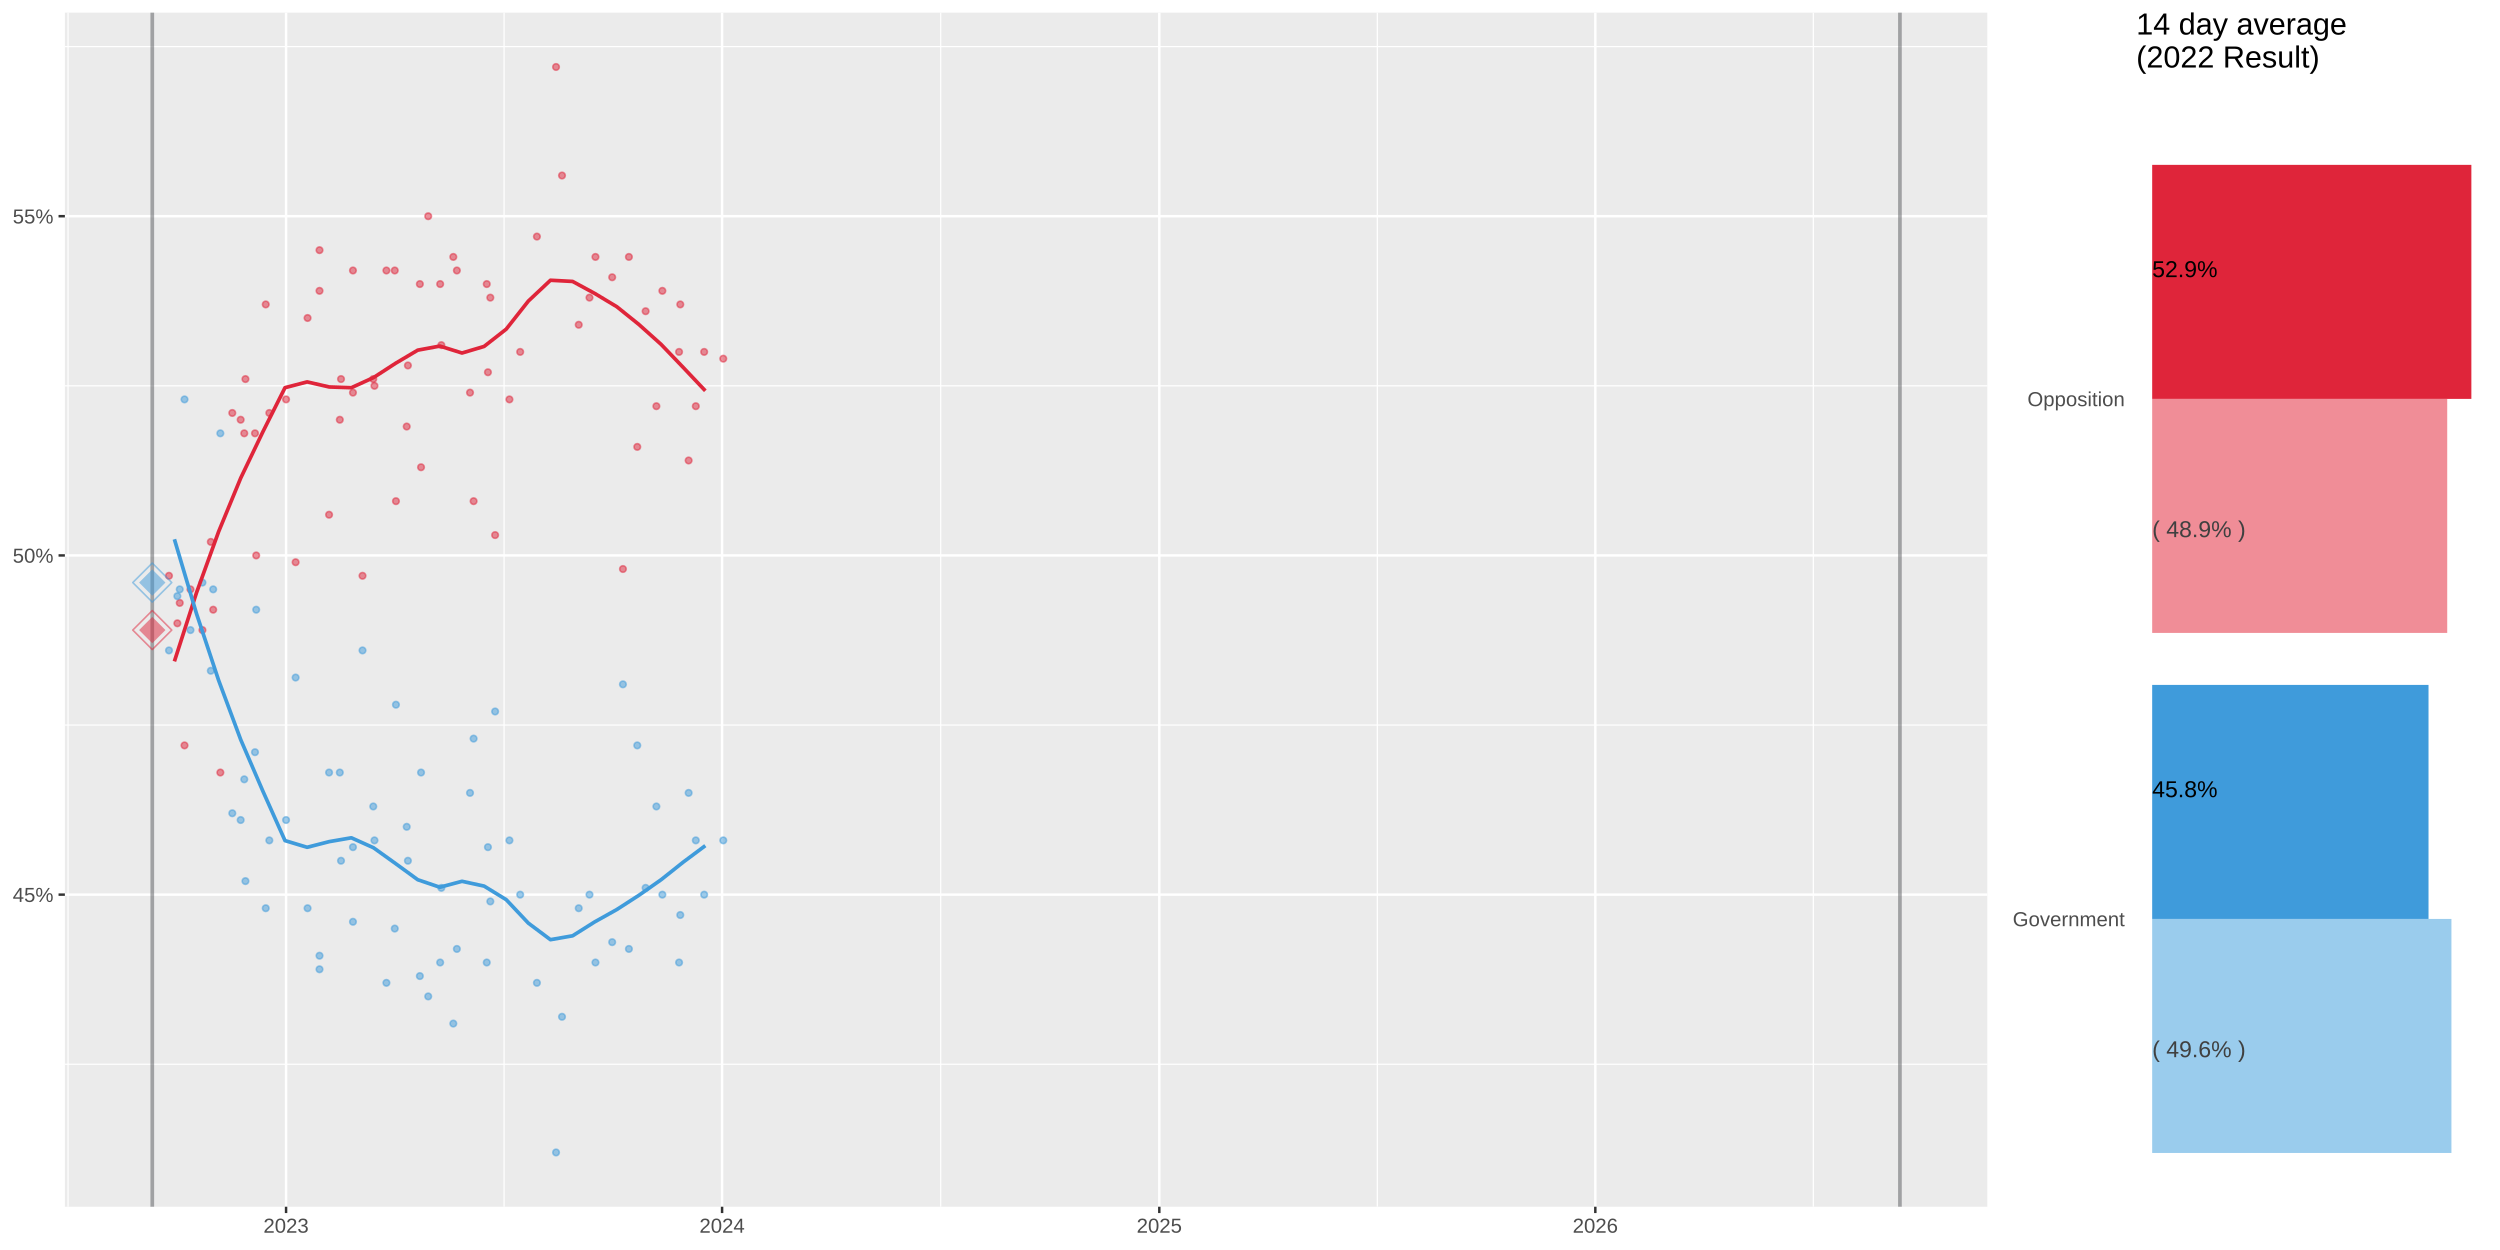
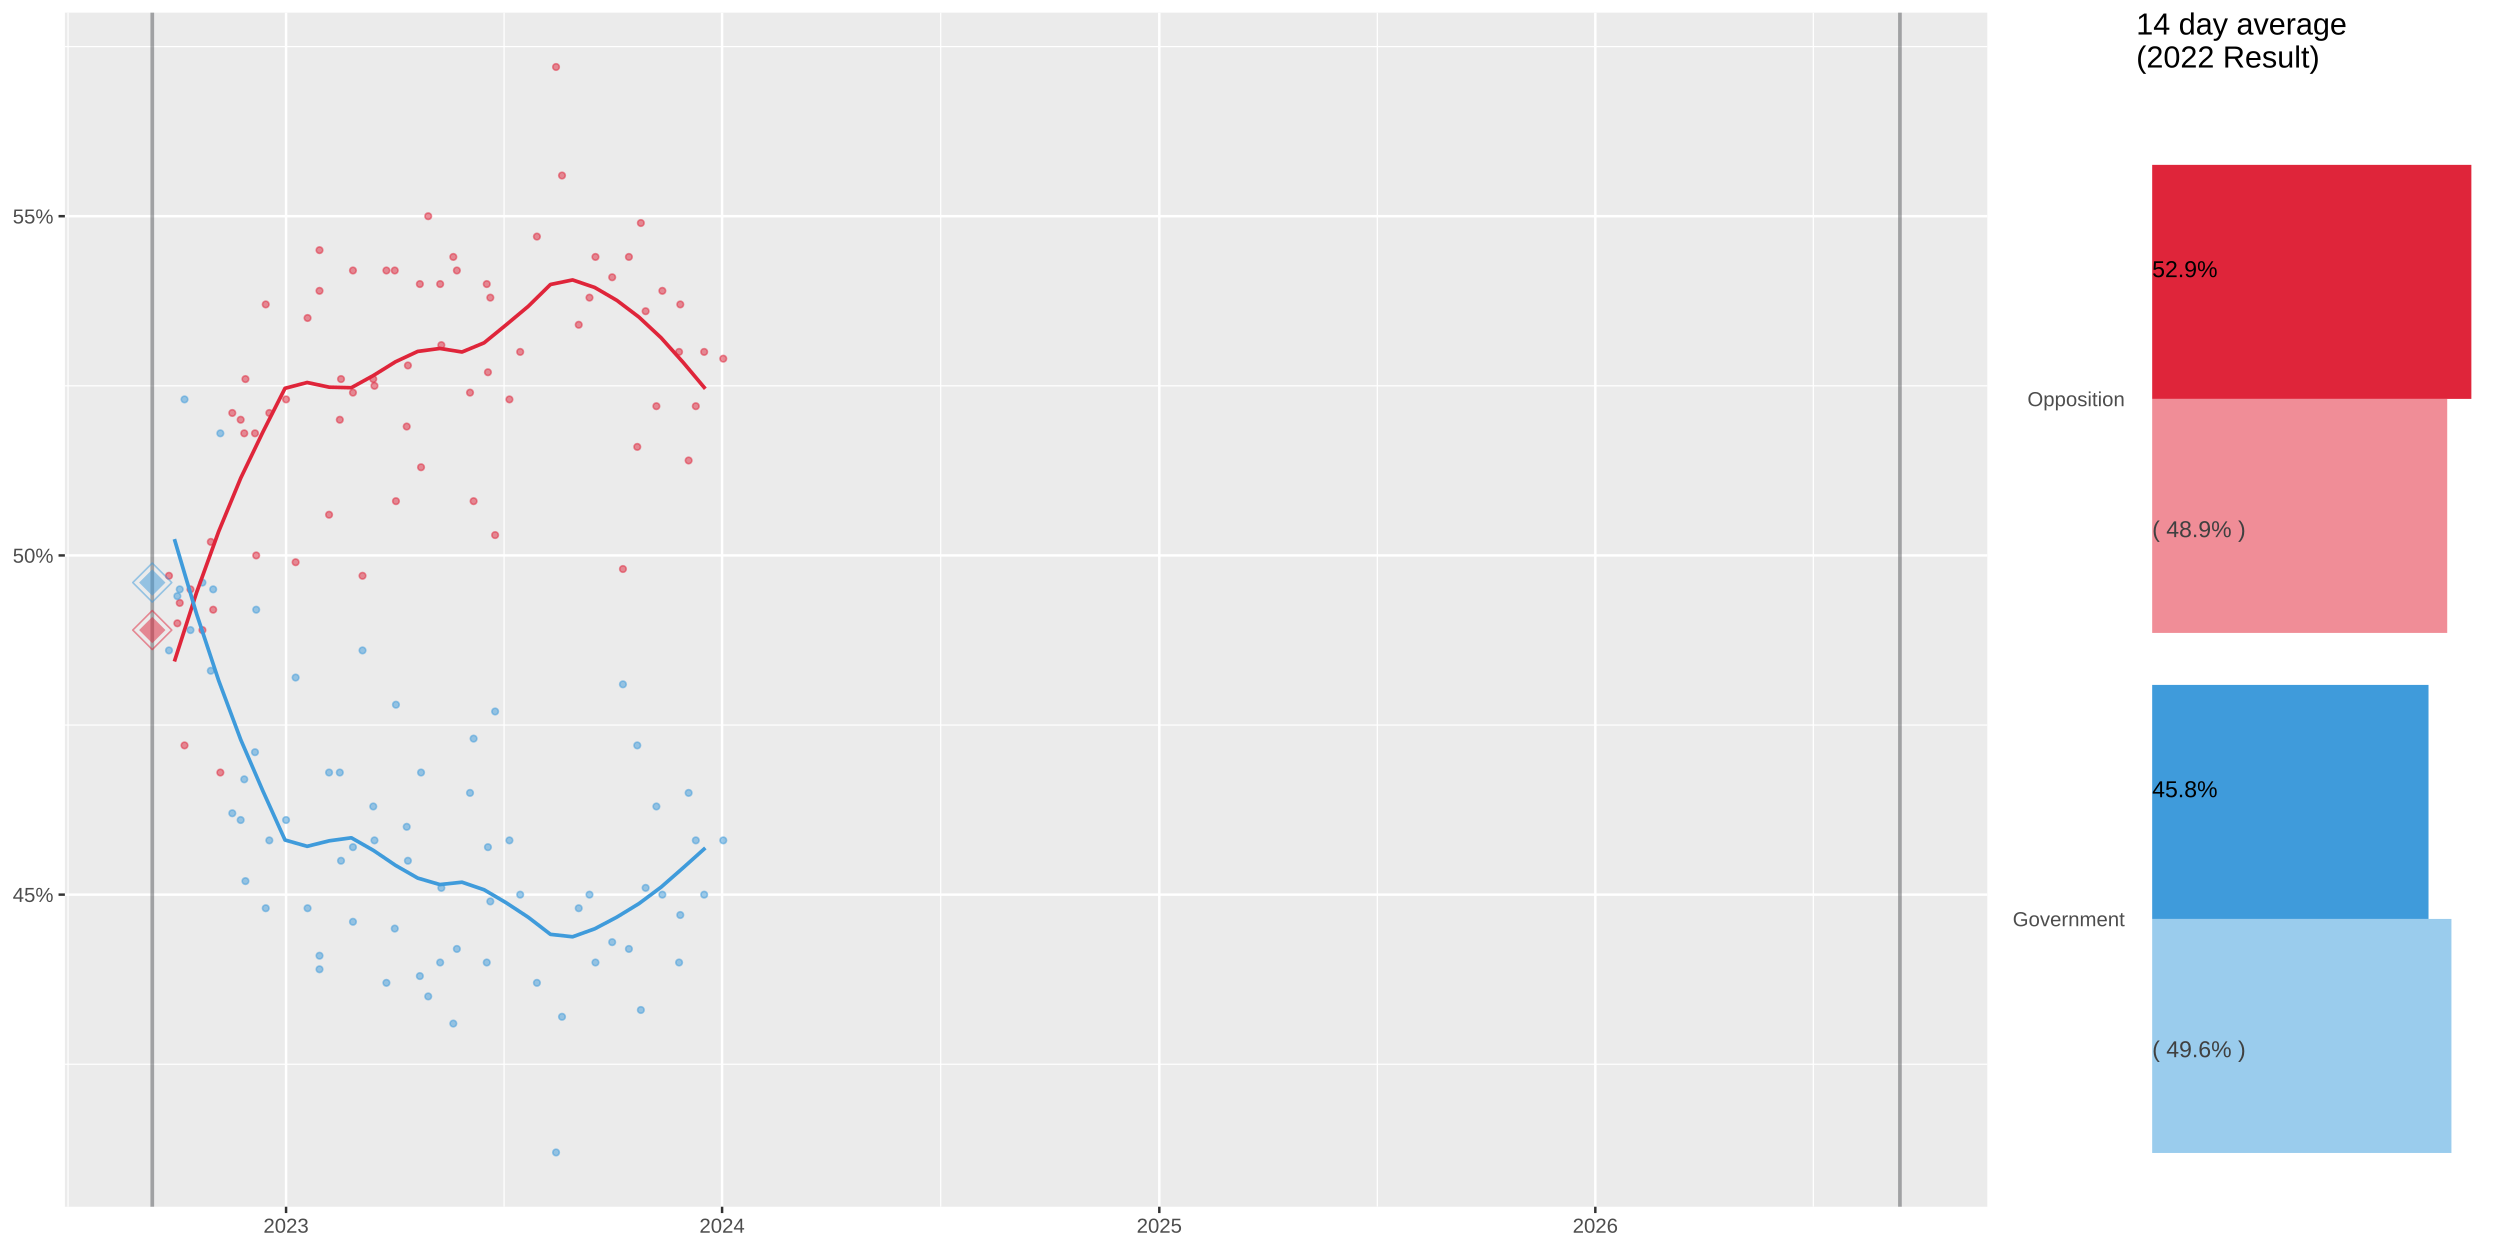
<svg xmlns="http://www.w3.org/2000/svg" class="svglite" width="1080.00pt" height="540.00pt" viewBox="0 0 1080.00 540.00">
  <defs>
    <style type="text/css">
    line, polyline, polygon, path, rect, circle {
      fill: none;
      stroke: #000000;
      stroke-linecap: round;
      stroke-linejoin: round;
      stroke-miterlimit: 10.00;
    }
    text {
      white-space: pre;
    }
  </style>
  </defs>
  <rect width="100%" height="100%" style="stroke: none; fill: none;" />
  <defs>
    <clipPath id="cpMC4wMHwxMDgwLjAwfDAuMDB8NTQwLjAw">
      <rect x="0.00" y="0.00" width="1080.00" height="540.00" />
    </clipPath>
  </defs>
  <g clip-path="url(#cpMC4wMHwxMDgwLjAwfDAuMDB8NTQwLjAw)">
</g>
  <defs>
    <clipPath id="cpMC4wMHw4NjQuMDB8MC4wMHw1NDAuMDA=">
      <rect x="0.00" y="0.00" width="864.00" height="540.00" />
    </clipPath>
  </defs>
  <g clip-path="url(#cpMC4wMHw4NjQuMDB8MC4wMHw1NDAuMDA=)">
    <rect x="0.00" y="0.00" width="864.00" height="540.00" style="stroke-width: 1.07; stroke: #FFFFFF; fill: #FFFFFF;" />
  </g>
  <g clip-path="url(#cpMC4wMHwxMDgwLjAwfDAuMDB8NTQwLjAw)">
</g>
  <defs>
    <clipPath id="cpMjguMDN8ODU4LjUyfDUuNDh8NTIxLjMx">
      <rect x="28.03" y="5.48" width="830.49" height="515.83" />
    </clipPath>
  </defs>
  <g clip-path="url(#cpMjguMDN8ODU4LjUyfDUuNDh8NTIxLjMx)">
    <rect x="28.03" y="5.48" width="830.49" height="515.83" style="stroke-width: 1.07; stroke: none; fill: #EBEBEB;" />
    <polyline points="28.03,459.76 858.52,459.76 " style="stroke-width: 0.53; stroke: #FFFFFF; stroke-linecap: butt;" />
    <polyline points="28.03,313.22 858.52,313.22 " style="stroke-width: 0.53; stroke: #FFFFFF; stroke-linecap: butt;" />
    <polyline points="28.03,166.68 858.52,166.68 " style="stroke-width: 0.53; stroke: #FFFFFF; stroke-linecap: butt;" />
    <polyline points="28.03,20.13 858.52,20.13 " style="stroke-width: 0.53; stroke: #FFFFFF; stroke-linecap: butt;" />
    <polyline points="29.40,521.31 29.40,5.48 " style="stroke-width: 0.53; stroke: #FFFFFF; stroke-linecap: butt;" />
    <polyline points="217.76,521.31 217.76,5.48 " style="stroke-width: 0.53; stroke: #FFFFFF; stroke-linecap: butt;" />
    <polyline points="406.38,521.31 406.38,5.48 " style="stroke-width: 0.53; stroke: #FFFFFF; stroke-linecap: butt;" />
    <polyline points="595.00,521.31 595.00,5.48 " style="stroke-width: 0.53; stroke: #FFFFFF; stroke-linecap: butt;" />
    <polyline points="783.36,521.31 783.36,5.48 " style="stroke-width: 0.53; stroke: #FFFFFF; stroke-linecap: butt;" />
    <polyline points="28.03,386.49 858.52,386.49 " style="stroke-width: 1.07; stroke: #FFFFFF; stroke-linecap: butt;" />
    <polyline points="28.03,239.95 858.52,239.95 " style="stroke-width: 1.07; stroke: #FFFFFF; stroke-linecap: butt;" />
    <polyline points="28.03,93.40 858.52,93.40 " style="stroke-width: 1.07; stroke: #FFFFFF; stroke-linecap: butt;" />
    <polyline points="123.58,521.31 123.58,5.48 " style="stroke-width: 1.07; stroke: #FFFFFF; stroke-linecap: butt;" />
    <polyline points="311.94,521.31 311.94,5.48 " style="stroke-width: 1.07; stroke: #FFFFFF; stroke-linecap: butt;" />
    <polyline points="500.82,521.31 500.82,5.48 " style="stroke-width: 1.07; stroke: #FFFFFF; stroke-linecap: butt;" />
    <polyline points="689.18,521.31 689.18,5.48 " style="stroke-width: 1.07; stroke: #FFFFFF; stroke-linecap: butt;" />
    <circle cx="312.45" cy="154.95" r="1.42" style="stroke-width: 0.71; stroke: #DF253A; stroke-opacity: 0.50; fill: #DF253A; fill-opacity: 0.50;" />
    <circle cx="304.20" cy="152.02" r="1.42" style="stroke-width: 0.71; stroke: #DF253A; stroke-opacity: 0.50; fill: #DF253A; fill-opacity: 0.50;" />
    <circle cx="300.59" cy="175.47" r="1.42" style="stroke-width: 0.71; stroke: #DF253A; stroke-opacity: 0.50; fill: #DF253A; fill-opacity: 0.50;" />
    <circle cx="297.49" cy="198.92" r="1.42" style="stroke-width: 0.71; stroke: #DF253A; stroke-opacity: 0.50; fill: #DF253A; fill-opacity: 0.50;" />
    <circle cx="293.88" cy="131.51" r="1.42" style="stroke-width: 0.71; stroke: #DF253A; stroke-opacity: 0.50; fill: #DF253A; fill-opacity: 0.50;" />
    <circle cx="293.36" cy="152.02" r="1.42" style="stroke-width: 0.71; stroke: #DF253A; stroke-opacity: 0.50; fill: #DF253A; fill-opacity: 0.50;" />
    <circle cx="286.14" cy="125.64" r="1.42" style="stroke-width: 0.71; stroke: #DF253A; stroke-opacity: 0.50; fill: #DF253A; fill-opacity: 0.50;" />
    <circle cx="283.56" cy="175.47" r="1.42" style="stroke-width: 0.71; stroke: #DF253A; stroke-opacity: 0.50; fill: #DF253A; fill-opacity: 0.50;" />
    <circle cx="278.91" cy="134.44" r="1.42" style="stroke-width: 0.71; stroke: #DF253A; stroke-opacity: 0.50; fill: #DF253A; fill-opacity: 0.50;" />
+     <circle cx="276.85" cy="96.34" r="1.42" style="stroke-width: 0.71; stroke: #DF253A; stroke-opacity: 0.50; fill: #DF253A; fill-opacity: 0.50;" />
    <circle cx="275.30" cy="193.05" r="1.42" style="stroke-width: 0.71; stroke: #DF253A; stroke-opacity: 0.50; fill: #DF253A; fill-opacity: 0.50;" />
    <circle cx="271.69" cy="110.99" r="1.42" style="stroke-width: 0.71; stroke: #DF253A; stroke-opacity: 0.50; fill: #DF253A; fill-opacity: 0.50;" />
    <circle cx="269.11" cy="245.81" r="1.42" style="stroke-width: 0.71; stroke: #DF253A; stroke-opacity: 0.50; fill: #DF253A; fill-opacity: 0.50;" />
    <circle cx="264.46" cy="119.78" r="1.42" style="stroke-width: 0.71; stroke: #DF253A; stroke-opacity: 0.50; fill: #DF253A; fill-opacity: 0.50;" />
    <circle cx="257.24" cy="110.99" r="1.42" style="stroke-width: 0.71; stroke: #DF253A; stroke-opacity: 0.50; fill: #DF253A; fill-opacity: 0.50;" />
    <circle cx="254.66" cy="128.58" r="1.42" style="stroke-width: 0.71; stroke: #DF253A; stroke-opacity: 0.50; fill: #DF253A; fill-opacity: 0.50;" />
    <circle cx="250.01" cy="140.30" r="1.42" style="stroke-width: 0.71; stroke: #DF253A; stroke-opacity: 0.50; fill: #DF253A; fill-opacity: 0.50;" />
    <circle cx="242.79" cy="75.82" r="1.42" style="stroke-width: 0.71; stroke: #DF253A; stroke-opacity: 0.50; fill: #DF253A; fill-opacity: 0.50;" />
    <circle cx="240.21" cy="28.93" r="1.42" style="stroke-width: 0.71; stroke: #DF253A; stroke-opacity: 0.50; fill: #DF253A; fill-opacity: 0.50;" />
    <circle cx="231.95" cy="102.20" r="1.42" style="stroke-width: 0.71; stroke: #DF253A; stroke-opacity: 0.50; fill: #DF253A; fill-opacity: 0.50;" />
    <circle cx="224.72" cy="152.02" r="1.42" style="stroke-width: 0.71; stroke: #DF253A; stroke-opacity: 0.50; fill: #DF253A; fill-opacity: 0.50;" />
    <circle cx="220.08" cy="172.54" r="1.42" style="stroke-width: 0.71; stroke: #DF253A; stroke-opacity: 0.50; fill: #DF253A; fill-opacity: 0.50;" />
    <circle cx="213.89" cy="231.15" r="1.42" style="stroke-width: 0.71; stroke: #DF253A; stroke-opacity: 0.50; fill: #DF253A; fill-opacity: 0.50;" />
    <circle cx="211.82" cy="128.58" r="1.42" style="stroke-width: 0.71; stroke: #DF253A; stroke-opacity: 0.50; fill: #DF253A; fill-opacity: 0.50;" />
    <circle cx="210.79" cy="160.81" r="1.42" style="stroke-width: 0.71; stroke: #DF253A; stroke-opacity: 0.50; fill: #DF253A; fill-opacity: 0.50;" />
    <circle cx="210.28" cy="122.71" r="1.42" style="stroke-width: 0.71; stroke: #DF253A; stroke-opacity: 0.50; fill: #DF253A; fill-opacity: 0.50;" />
    <circle cx="204.60" cy="216.50" r="1.42" style="stroke-width: 0.71; stroke: #DF253A; stroke-opacity: 0.50; fill: #DF253A; fill-opacity: 0.50;" />
    <circle cx="203.05" cy="169.61" r="1.42" style="stroke-width: 0.71; stroke: #DF253A; stroke-opacity: 0.50; fill: #DF253A; fill-opacity: 0.50;" />
    <circle cx="197.37" cy="116.85" r="1.42" style="stroke-width: 0.71; stroke: #DF253A; stroke-opacity: 0.50; fill: #DF253A; fill-opacity: 0.50;" />
    <circle cx="195.83" cy="110.99" r="1.42" style="stroke-width: 0.71; stroke: #DF253A; stroke-opacity: 0.50; fill: #DF253A; fill-opacity: 0.50;" />
    <circle cx="190.66" cy="149.09" r="1.42" style="stroke-width: 0.71; stroke: #DF253A; stroke-opacity: 0.50; fill: #DF253A; fill-opacity: 0.50;" />
    <circle cx="190.15" cy="122.71" r="1.42" style="stroke-width: 0.71; stroke: #DF253A; stroke-opacity: 0.50; fill: #DF253A; fill-opacity: 0.50;" />
    <circle cx="184.99" cy="93.40" r="1.42" style="stroke-width: 0.71; stroke: #DF253A; stroke-opacity: 0.50; fill: #DF253A; fill-opacity: 0.50;" />
    <circle cx="181.89" cy="201.85" r="1.42" style="stroke-width: 0.71; stroke: #DF253A; stroke-opacity: 0.50; fill: #DF253A; fill-opacity: 0.50;" />
    <circle cx="181.38" cy="122.71" r="1.42" style="stroke-width: 0.71; stroke: #DF253A; stroke-opacity: 0.50; fill: #DF253A; fill-opacity: 0.50;" />
    <circle cx="176.22" cy="157.88" r="1.42" style="stroke-width: 0.71; stroke: #DF253A; stroke-opacity: 0.50; fill: #DF253A; fill-opacity: 0.50;" />
    <circle cx="175.70" cy="184.26" r="1.42" style="stroke-width: 0.71; stroke: #DF253A; stroke-opacity: 0.50; fill: #DF253A; fill-opacity: 0.50;" />
    <circle cx="171.05" cy="216.50" r="1.42" style="stroke-width: 0.71; stroke: #DF253A; stroke-opacity: 0.50; fill: #DF253A; fill-opacity: 0.50;" />
    <circle cx="170.54" cy="116.85" r="1.42" style="stroke-width: 0.71; stroke: #DF253A; stroke-opacity: 0.50; fill: #DF253A; fill-opacity: 0.50;" />
    <circle cx="166.93" cy="116.85" r="1.42" style="stroke-width: 0.71; stroke: #DF253A; stroke-opacity: 0.50; fill: #DF253A; fill-opacity: 0.50;" />
    <circle cx="161.77" cy="166.68" r="1.42" style="stroke-width: 0.71; stroke: #DF253A; stroke-opacity: 0.50; fill: #DF253A; fill-opacity: 0.50;" />
    <circle cx="161.25" cy="163.75" r="1.42" style="stroke-width: 0.71; stroke: #DF253A; stroke-opacity: 0.50; fill: #DF253A; fill-opacity: 0.50;" />
    <circle cx="156.61" cy="248.74" r="1.42" style="stroke-width: 0.71; stroke: #DF253A; stroke-opacity: 0.50; fill: #DF253A; fill-opacity: 0.50;" />
    <circle cx="152.48" cy="169.61" r="1.42" style="stroke-width: 0.71; stroke: #DF253A; stroke-opacity: 0.50; fill: #DF253A; fill-opacity: 0.50;" />
    <circle cx="152.48" cy="116.85" r="1.42" style="stroke-width: 0.71; stroke: #DF253A; stroke-opacity: 0.50; fill: #DF253A; fill-opacity: 0.50;" />
    <circle cx="147.32" cy="163.75" r="1.42" style="stroke-width: 0.71; stroke: #DF253A; stroke-opacity: 0.50; fill: #DF253A; fill-opacity: 0.50;" />
    <circle cx="146.80" cy="181.33" r="1.42" style="stroke-width: 0.71; stroke: #DF253A; stroke-opacity: 0.50; fill: #DF253A; fill-opacity: 0.50;" />
    <circle cx="142.16" cy="222.36" r="1.42" style="stroke-width: 0.71; stroke: #DF253A; stroke-opacity: 0.50; fill: #DF253A; fill-opacity: 0.50;" />
    <circle cx="138.03" cy="108.06" r="1.42" style="stroke-width: 0.71; stroke: #DF253A; stroke-opacity: 0.50; fill: #DF253A; fill-opacity: 0.50;" />
    <circle cx="138.03" cy="125.64" r="1.42" style="stroke-width: 0.71; stroke: #DF253A; stroke-opacity: 0.50; fill: #DF253A; fill-opacity: 0.50;" />
    <circle cx="132.87" cy="137.37" r="1.42" style="stroke-width: 0.71; stroke: #DF253A; stroke-opacity: 0.50; fill: #DF253A; fill-opacity: 0.50;" />
    <circle cx="127.71" cy="242.88" r="1.42" style="stroke-width: 0.71; stroke: #DF253A; stroke-opacity: 0.50; fill: #DF253A; fill-opacity: 0.50;" />
    <circle cx="123.58" cy="172.54" r="1.42" style="stroke-width: 0.71; stroke: #DF253A; stroke-opacity: 0.50; fill: #DF253A; fill-opacity: 0.50;" />
    <circle cx="116.35" cy="178.40" r="1.42" style="stroke-width: 0.71; stroke: #DF253A; stroke-opacity: 0.50; fill: #DF253A; fill-opacity: 0.50;" />
    <circle cx="114.80" cy="131.51" r="1.42" style="stroke-width: 0.71; stroke: #DF253A; stroke-opacity: 0.50; fill: #DF253A; fill-opacity: 0.50;" />
    <circle cx="110.68" cy="239.95" r="1.42" style="stroke-width: 0.71; stroke: #DF253A; stroke-opacity: 0.50; fill: #DF253A; fill-opacity: 0.50;" />
    <circle cx="110.16" cy="187.19" r="1.42" style="stroke-width: 0.71; stroke: #DF253A; stroke-opacity: 0.50; fill: #DF253A; fill-opacity: 0.50;" />
    <circle cx="106.03" cy="163.75" r="1.42" style="stroke-width: 0.71; stroke: #DF253A; stroke-opacity: 0.50; fill: #DF253A; fill-opacity: 0.50;" />
    <circle cx="105.52" cy="187.19" r="1.42" style="stroke-width: 0.71; stroke: #DF253A; stroke-opacity: 0.50; fill: #DF253A; fill-opacity: 0.50;" />
    <circle cx="103.97" cy="181.33" r="1.42" style="stroke-width: 0.71; stroke: #DF253A; stroke-opacity: 0.50; fill: #DF253A; fill-opacity: 0.50;" />
    <circle cx="100.35" cy="178.40" r="1.42" style="stroke-width: 0.71; stroke: #DF253A; stroke-opacity: 0.50; fill: #DF253A; fill-opacity: 0.50;" />
    <circle cx="95.19" cy="333.73" r="1.42" style="stroke-width: 0.71; stroke: #DF253A; stroke-opacity: 0.50; fill: #DF253A; fill-opacity: 0.50;" />
    <circle cx="92.10" cy="263.39" r="1.42" style="stroke-width: 0.71; stroke: #DF253A; stroke-opacity: 0.50; fill: #DF253A; fill-opacity: 0.50;" />
    <circle cx="91.07" cy="234.09" r="1.42" style="stroke-width: 0.71; stroke: #DF253A; stroke-opacity: 0.50; fill: #DF253A; fill-opacity: 0.50;" />
    <circle cx="87.45" cy="272.19" r="1.42" style="stroke-width: 0.71; stroke: #DF253A; stroke-opacity: 0.50; fill: #DF253A; fill-opacity: 0.50;" />
    <circle cx="82.29" cy="254.60" r="1.42" style="stroke-width: 0.71; stroke: #DF253A; stroke-opacity: 0.50; fill: #DF253A; fill-opacity: 0.50;" />
    <circle cx="79.71" cy="322.01" r="1.42" style="stroke-width: 0.71; stroke: #DF253A; stroke-opacity: 0.50; fill: #DF253A; fill-opacity: 0.50;" />
    <circle cx="77.65" cy="260.46" r="1.42" style="stroke-width: 0.71; stroke: #DF253A; stroke-opacity: 0.50; fill: #DF253A; fill-opacity: 0.50;" />
    <circle cx="76.62" cy="269.26" r="1.42" style="stroke-width: 0.71; stroke: #DF253A; stroke-opacity: 0.50; fill: #DF253A; fill-opacity: 0.50;" />
    <circle cx="73.00" cy="248.74" r="1.42" style="stroke-width: 0.71; stroke: #DF253A; stroke-opacity: 0.50; fill: #DF253A; fill-opacity: 0.50;" />
    <circle cx="312.45" cy="363.04" r="1.42" style="stroke-width: 0.71; stroke: #3F9BDB; stroke-opacity: 0.50; fill: #3F9BDB; fill-opacity: 0.50;" />
    <circle cx="304.20" cy="386.49" r="1.42" style="stroke-width: 0.71; stroke: #3F9BDB; stroke-opacity: 0.50; fill: #3F9BDB; fill-opacity: 0.50;" />
    <circle cx="300.59" cy="363.04" r="1.42" style="stroke-width: 0.71; stroke: #3F9BDB; stroke-opacity: 0.50; fill: #3F9BDB; fill-opacity: 0.50;" />
    <circle cx="297.49" cy="342.53" r="1.42" style="stroke-width: 0.71; stroke: #3F9BDB; stroke-opacity: 0.50; fill: #3F9BDB; fill-opacity: 0.50;" />
    <circle cx="293.88" cy="395.28" r="1.42" style="stroke-width: 0.71; stroke: #3F9BDB; stroke-opacity: 0.50; fill: #3F9BDB; fill-opacity: 0.50;" />
    <circle cx="293.36" cy="415.80" r="1.42" style="stroke-width: 0.71; stroke: #3F9BDB; stroke-opacity: 0.50; fill: #3F9BDB; fill-opacity: 0.50;" />
    <circle cx="286.14" cy="386.49" r="1.42" style="stroke-width: 0.71; stroke: #3F9BDB; stroke-opacity: 0.50; fill: #3F9BDB; fill-opacity: 0.50;" />
    <circle cx="283.56" cy="348.39" r="1.42" style="stroke-width: 0.71; stroke: #3F9BDB; stroke-opacity: 0.50; fill: #3F9BDB; fill-opacity: 0.50;" />
    <circle cx="278.91" cy="383.56" r="1.42" style="stroke-width: 0.71; stroke: #3F9BDB; stroke-opacity: 0.50; fill: #3F9BDB; fill-opacity: 0.50;" />
+     <circle cx="276.85" cy="436.31" r="1.42" style="stroke-width: 0.71; stroke: #3F9BDB; stroke-opacity: 0.50; fill: #3F9BDB; fill-opacity: 0.50;" />
    <circle cx="275.30" cy="322.01" r="1.42" style="stroke-width: 0.71; stroke: #3F9BDB; stroke-opacity: 0.50; fill: #3F9BDB; fill-opacity: 0.50;" />
    <circle cx="271.69" cy="409.94" r="1.42" style="stroke-width: 0.71; stroke: #3F9BDB; stroke-opacity: 0.50; fill: #3F9BDB; fill-opacity: 0.50;" />
    <circle cx="269.11" cy="295.63" r="1.42" style="stroke-width: 0.71; stroke: #3F9BDB; stroke-opacity: 0.50; fill: #3F9BDB; fill-opacity: 0.50;" />
    <circle cx="264.46" cy="407.01" r="1.42" style="stroke-width: 0.71; stroke: #3F9BDB; stroke-opacity: 0.50; fill: #3F9BDB; fill-opacity: 0.50;" />
    <circle cx="257.24" cy="415.80" r="1.42" style="stroke-width: 0.71; stroke: #3F9BDB; stroke-opacity: 0.50; fill: #3F9BDB; fill-opacity: 0.50;" />
    <circle cx="254.66" cy="386.49" r="1.42" style="stroke-width: 0.71; stroke: #3F9BDB; stroke-opacity: 0.50; fill: #3F9BDB; fill-opacity: 0.50;" />
    <circle cx="250.01" cy="392.35" r="1.42" style="stroke-width: 0.71; stroke: #3F9BDB; stroke-opacity: 0.50; fill: #3F9BDB; fill-opacity: 0.50;" />
    <circle cx="242.79" cy="439.25" r="1.42" style="stroke-width: 0.71; stroke: #3F9BDB; stroke-opacity: 0.50; fill: #3F9BDB; fill-opacity: 0.50;" />
    <circle cx="240.21" cy="497.86" r="1.42" style="stroke-width: 0.71; stroke: #3F9BDB; stroke-opacity: 0.50; fill: #3F9BDB; fill-opacity: 0.50;" />
    <circle cx="231.95" cy="424.59" r="1.42" style="stroke-width: 0.71; stroke: #3F9BDB; stroke-opacity: 0.50; fill: #3F9BDB; fill-opacity: 0.50;" />
    <circle cx="224.72" cy="386.49" r="1.42" style="stroke-width: 0.71; stroke: #3F9BDB; stroke-opacity: 0.50; fill: #3F9BDB; fill-opacity: 0.50;" />
    <circle cx="220.08" cy="363.04" r="1.42" style="stroke-width: 0.71; stroke: #3F9BDB; stroke-opacity: 0.50; fill: #3F9BDB; fill-opacity: 0.50;" />
    <circle cx="213.89" cy="307.36" r="1.42" style="stroke-width: 0.71; stroke: #3F9BDB; stroke-opacity: 0.50; fill: #3F9BDB; fill-opacity: 0.50;" />
    <circle cx="211.82" cy="389.42" r="1.42" style="stroke-width: 0.71; stroke: #3F9BDB; stroke-opacity: 0.50; fill: #3F9BDB; fill-opacity: 0.50;" />
    <circle cx="210.79" cy="365.97" r="1.42" style="stroke-width: 0.71; stroke: #3F9BDB; stroke-opacity: 0.50; fill: #3F9BDB; fill-opacity: 0.50;" />
    <circle cx="210.28" cy="415.80" r="1.42" style="stroke-width: 0.71; stroke: #3F9BDB; stroke-opacity: 0.50; fill: #3F9BDB; fill-opacity: 0.50;" />
    <circle cx="204.60" cy="319.08" r="1.42" style="stroke-width: 0.71; stroke: #3F9BDB; stroke-opacity: 0.50; fill: #3F9BDB; fill-opacity: 0.50;" />
    <circle cx="203.05" cy="342.53" r="1.42" style="stroke-width: 0.71; stroke: #3F9BDB; stroke-opacity: 0.50; fill: #3F9BDB; fill-opacity: 0.50;" />
    <circle cx="197.37" cy="409.94" r="1.42" style="stroke-width: 0.71; stroke: #3F9BDB; stroke-opacity: 0.50; fill: #3F9BDB; fill-opacity: 0.50;" />
    <circle cx="195.83" cy="442.18" r="1.42" style="stroke-width: 0.71; stroke: #3F9BDB; stroke-opacity: 0.50; fill: #3F9BDB; fill-opacity: 0.50;" />
    <circle cx="190.66" cy="383.56" r="1.42" style="stroke-width: 0.71; stroke: #3F9BDB; stroke-opacity: 0.50; fill: #3F9BDB; fill-opacity: 0.50;" />
    <circle cx="190.15" cy="415.80" r="1.42" style="stroke-width: 0.71; stroke: #3F9BDB; stroke-opacity: 0.50; fill: #3F9BDB; fill-opacity: 0.50;" />
    <circle cx="184.99" cy="430.45" r="1.42" style="stroke-width: 0.71; stroke: #3F9BDB; stroke-opacity: 0.50; fill: #3F9BDB; fill-opacity: 0.50;" />
    <circle cx="181.89" cy="333.73" r="1.42" style="stroke-width: 0.71; stroke: #3F9BDB; stroke-opacity: 0.50; fill: #3F9BDB; fill-opacity: 0.50;" />
    <circle cx="181.38" cy="421.66" r="1.42" style="stroke-width: 0.71; stroke: #3F9BDB; stroke-opacity: 0.50; fill: #3F9BDB; fill-opacity: 0.50;" />
    <circle cx="176.22" cy="371.84" r="1.42" style="stroke-width: 0.71; stroke: #3F9BDB; stroke-opacity: 0.50; fill: #3F9BDB; fill-opacity: 0.50;" />
    <circle cx="175.70" cy="357.18" r="1.42" style="stroke-width: 0.71; stroke: #3F9BDB; stroke-opacity: 0.50; fill: #3F9BDB; fill-opacity: 0.50;" />
    <circle cx="171.05" cy="304.43" r="1.42" style="stroke-width: 0.71; stroke: #3F9BDB; stroke-opacity: 0.50; fill: #3F9BDB; fill-opacity: 0.50;" />
    <circle cx="170.54" cy="401.14" r="1.42" style="stroke-width: 0.71; stroke: #3F9BDB; stroke-opacity: 0.50; fill: #3F9BDB; fill-opacity: 0.50;" />
    <circle cx="166.93" cy="424.59" r="1.42" style="stroke-width: 0.71; stroke: #3F9BDB; stroke-opacity: 0.50; fill: #3F9BDB; fill-opacity: 0.50;" />
    <circle cx="161.77" cy="363.04" r="1.42" style="stroke-width: 0.71; stroke: #3F9BDB; stroke-opacity: 0.50; fill: #3F9BDB; fill-opacity: 0.50;" />
    <circle cx="161.25" cy="348.39" r="1.42" style="stroke-width: 0.71; stroke: #3F9BDB; stroke-opacity: 0.50; fill: #3F9BDB; fill-opacity: 0.50;" />
    <circle cx="156.61" cy="280.98" r="1.42" style="stroke-width: 0.71; stroke: #3F9BDB; stroke-opacity: 0.50; fill: #3F9BDB; fill-opacity: 0.50;" />
    <circle cx="152.48" cy="365.97" r="1.42" style="stroke-width: 0.71; stroke: #3F9BDB; stroke-opacity: 0.50; fill: #3F9BDB; fill-opacity: 0.50;" />
    <circle cx="152.48" cy="398.21" r="1.42" style="stroke-width: 0.71; stroke: #3F9BDB; stroke-opacity: 0.50; fill: #3F9BDB; fill-opacity: 0.50;" />
    <circle cx="147.32" cy="371.84" r="1.42" style="stroke-width: 0.71; stroke: #3F9BDB; stroke-opacity: 0.50; fill: #3F9BDB; fill-opacity: 0.50;" />
    <circle cx="146.80" cy="333.73" r="1.42" style="stroke-width: 0.71; stroke: #3F9BDB; stroke-opacity: 0.50; fill: #3F9BDB; fill-opacity: 0.50;" />
    <circle cx="142.16" cy="333.73" r="1.42" style="stroke-width: 0.71; stroke: #3F9BDB; stroke-opacity: 0.50; fill: #3F9BDB; fill-opacity: 0.50;" />
    <circle cx="138.03" cy="418.73" r="1.42" style="stroke-width: 0.71; stroke: #3F9BDB; stroke-opacity: 0.50; fill: #3F9BDB; fill-opacity: 0.50;" />
    <circle cx="138.03" cy="412.87" r="1.42" style="stroke-width: 0.71; stroke: #3F9BDB; stroke-opacity: 0.50; fill: #3F9BDB; fill-opacity: 0.50;" />
    <circle cx="132.87" cy="392.35" r="1.42" style="stroke-width: 0.71; stroke: #3F9BDB; stroke-opacity: 0.50; fill: #3F9BDB; fill-opacity: 0.50;" />
    <circle cx="127.71" cy="292.70" r="1.42" style="stroke-width: 0.71; stroke: #3F9BDB; stroke-opacity: 0.50; fill: #3F9BDB; fill-opacity: 0.50;" />
    <circle cx="123.58" cy="354.25" r="1.42" style="stroke-width: 0.71; stroke: #3F9BDB; stroke-opacity: 0.50; fill: #3F9BDB; fill-opacity: 0.50;" />
    <circle cx="116.35" cy="363.04" r="1.42" style="stroke-width: 0.71; stroke: #3F9BDB; stroke-opacity: 0.50; fill: #3F9BDB; fill-opacity: 0.50;" />
    <circle cx="114.80" cy="392.35" r="1.42" style="stroke-width: 0.71; stroke: #3F9BDB; stroke-opacity: 0.50; fill: #3F9BDB; fill-opacity: 0.50;" />
    <circle cx="110.68" cy="263.39" r="1.42" style="stroke-width: 0.71; stroke: #3F9BDB; stroke-opacity: 0.50; fill: #3F9BDB; fill-opacity: 0.50;" />
    <circle cx="110.16" cy="324.94" r="1.42" style="stroke-width: 0.71; stroke: #3F9BDB; stroke-opacity: 0.50; fill: #3F9BDB; fill-opacity: 0.50;" />
    <circle cx="106.03" cy="380.63" r="1.42" style="stroke-width: 0.71; stroke: #3F9BDB; stroke-opacity: 0.50; fill: #3F9BDB; fill-opacity: 0.50;" />
    <circle cx="105.52" cy="336.67" r="1.42" style="stroke-width: 0.71; stroke: #3F9BDB; stroke-opacity: 0.50; fill: #3F9BDB; fill-opacity: 0.50;" />
    <circle cx="103.97" cy="354.25" r="1.42" style="stroke-width: 0.71; stroke: #3F9BDB; stroke-opacity: 0.50; fill: #3F9BDB; fill-opacity: 0.50;" />
    <circle cx="100.35" cy="351.32" r="1.42" style="stroke-width: 0.71; stroke: #3F9BDB; stroke-opacity: 0.50; fill: #3F9BDB; fill-opacity: 0.50;" />
    <circle cx="95.19" cy="187.19" r="1.42" style="stroke-width: 0.71; stroke: #3F9BDB; stroke-opacity: 0.50; fill: #3F9BDB; fill-opacity: 0.50;" />
    <circle cx="92.10" cy="254.60" r="1.42" style="stroke-width: 0.71; stroke: #3F9BDB; stroke-opacity: 0.50; fill: #3F9BDB; fill-opacity: 0.50;" />
    <circle cx="91.07" cy="289.77" r="1.42" style="stroke-width: 0.71; stroke: #3F9BDB; stroke-opacity: 0.50; fill: #3F9BDB; fill-opacity: 0.50;" />
    <circle cx="87.45" cy="251.67" r="1.42" style="stroke-width: 0.71; stroke: #3F9BDB; stroke-opacity: 0.50; fill: #3F9BDB; fill-opacity: 0.50;" />
    <circle cx="82.29" cy="272.19" r="1.42" style="stroke-width: 0.71; stroke: #3F9BDB; stroke-opacity: 0.50; fill: #3F9BDB; fill-opacity: 0.50;" />
    <circle cx="79.71" cy="172.54" r="1.42" style="stroke-width: 0.71; stroke: #3F9BDB; stroke-opacity: 0.50; fill: #3F9BDB; fill-opacity: 0.50;" />
    <circle cx="77.65" cy="254.60" r="1.42" style="stroke-width: 0.71; stroke: #3F9BDB; stroke-opacity: 0.50; fill: #3F9BDB; fill-opacity: 0.50;" />
    <circle cx="76.62" cy="257.53" r="1.42" style="stroke-width: 0.71; stroke: #3F9BDB; stroke-opacity: 0.50; fill: #3F9BDB; fill-opacity: 0.50;" />
    <circle cx="73.00" cy="280.98" r="1.42" style="stroke-width: 0.71; stroke: #3F9BDB; stroke-opacity: 0.50; fill: #3F9BDB; fill-opacity: 0.50;" />
-     <polyline points="75.34,285.71 84.89,256.05 94.45,229.66 104.01,206.47 113.56,186.54 123.12,167.48 132.68,164.98 142.23,167.17 151.79,167.48 161.35,163.12 170.90,156.93 180.46,151.27 190.02,149.50 199.58,152.50 209.13,149.66 218.69,142.18 228.25,130.05 237.80,121.07 247.36,121.58 256.92,126.77 266.47,132.51 276.03,140.20 285.59,148.77 295.14,158.73 304.70,168.83 " style="stroke-width: 1.60; stroke: #DF253A; stroke-linecap: butt;" />
-     <polyline points="75.34,232.96 84.89,265.10 94.45,293.91 104.01,319.59 113.56,341.77 123.12,363.14 132.68,366.03 142.23,363.58 151.79,361.93 161.35,366.23 170.90,373.07 180.46,380.04 190.02,383.28 199.58,380.72 209.13,382.79 218.69,388.66 228.25,398.80 237.80,405.94 247.36,404.27 256.92,398.25 266.47,392.91 276.03,386.75 285.59,380.04 295.14,372.45 304.70,365.32 " style="stroke-width: 1.60; stroke: #3F9BDB; stroke-linecap: butt;" />
+     <polyline points="75.34,285.75 84.89,256.05 94.45,229.64 104.01,206.49 113.56,186.64 123.12,167.75 132.68,165.24 142.23,167.26 151.79,167.48 161.35,162.19 170.90,156.26 180.46,151.81 190.02,150.53 199.58,152.06 209.13,148.10 218.69,140.29 228.25,132.29 237.80,122.90 247.36,120.93 256.92,124.19 266.47,129.76 276.03,136.99 285.59,145.92 295.14,156.58 304.70,167.96 " style="stroke-width: 1.60; stroke: #DF253A; stroke-linecap: butt;" />
+     <polyline points="75.34,232.89 84.89,265.11 94.45,293.95 104.01,319.58 113.56,341.69 123.12,362.88 132.68,365.61 142.23,363.23 151.79,361.93 161.35,367.39 170.90,373.86 180.46,379.34 190.02,382.13 199.58,381.11 209.13,384.38 218.69,390.01 228.25,396.29 237.80,403.64 247.36,404.69 256.92,401.24 266.47,396.20 276.03,390.36 285.59,383.24 295.14,374.87 304.70,366.30 " style="stroke-width: 1.60; stroke: #3F9BDB; stroke-linecap: butt;" />
    <line x1="820.77" y1="521.31" x2="820.77" y2="5.48" style="stroke-width: 1.60; stroke: #56595C; stroke-opacity: 0.50; stroke-linecap: butt;" />
    <line x1="65.78" y1="521.31" x2="65.78" y2="5.48" style="stroke-width: 1.60; stroke: #56595C; stroke-opacity: 0.50; stroke-linecap: butt;" />
    <polygon points="60.09,272.19 65.78,266.50 71.47,272.19 65.78,277.88 " style="stroke-width: 0.71; stroke: none; fill: #DF253A; fill-opacity: 0.50;" />
    <polygon points="60.09,251.67 65.78,245.98 71.47,251.67 65.78,257.36 " style="stroke-width: 0.71; stroke: none; fill: #3F9BDB; fill-opacity: 0.50;" />
    <polygon points="57.36,272.19 65.78,263.76 74.20,272.19 65.78,280.61 " style="stroke-width: 0.71; stroke: #DF253A; stroke-opacity: 0.50;" />
    <polygon points="57.36,251.67 65.78,243.25 74.20,251.67 65.78,260.09 " style="stroke-width: 0.71; stroke: #3F9BDB; stroke-opacity: 0.50;" />
  </g>
  <g clip-path="url(#cpMC4wMHwxMDgwLjAwfDAuMDB8NTQwLjAw)">
    <text x="23.10" y="389.64" text-anchor="end" style="font-size: 8.80px;fill: #4D4D4D; font-family: &quot;Arial&quot;;" textLength="17.62px" lengthAdjust="spacingAndGlyphs">45%</text>
    <text x="23.10" y="243.10" text-anchor="end" style="font-size: 8.80px;fill: #4D4D4D; font-family: &quot;Arial&quot;;" textLength="17.62px" lengthAdjust="spacingAndGlyphs">50%</text>
    <text x="23.10" y="96.55" text-anchor="end" style="font-size: 8.80px;fill: #4D4D4D; font-family: &quot;Arial&quot;;" textLength="17.62px" lengthAdjust="spacingAndGlyphs">55%</text>
    <polyline points="25.29,386.49 28.03,386.49 " style="stroke-width: 1.07; stroke: #333333; stroke-linecap: butt;" />
    <polyline points="25.29,239.95 28.03,239.95 " style="stroke-width: 1.07; stroke: #333333; stroke-linecap: butt;" />
    <polyline points="25.29,93.40 28.03,93.40 " style="stroke-width: 1.07; stroke: #333333; stroke-linecap: butt;" />
    <polyline points="123.58,524.05 123.58,521.31 " style="stroke-width: 1.07; stroke: #333333; stroke-linecap: butt;" />
    <polyline points="311.94,524.05 311.94,521.31 " style="stroke-width: 1.07; stroke: #333333; stroke-linecap: butt;" />
    <polyline points="500.82,524.05 500.82,521.31 " style="stroke-width: 1.07; stroke: #333333; stroke-linecap: butt;" />
    <polyline points="689.18,524.05 689.18,521.31 " style="stroke-width: 1.07; stroke: #333333; stroke-linecap: butt;" />
    <text x="123.58" y="532.54" text-anchor="middle" style="font-size: 8.80px;fill: #4D4D4D; font-family: &quot;Arial&quot;;" textLength="19.58px" lengthAdjust="spacingAndGlyphs">2023</text>
    <text x="311.94" y="532.54" text-anchor="middle" style="font-size: 8.80px;fill: #4D4D4D; font-family: &quot;Arial&quot;;" textLength="19.58px" lengthAdjust="spacingAndGlyphs">2024</text>
    <text x="500.82" y="532.54" text-anchor="middle" style="font-size: 8.80px;fill: #4D4D4D; font-family: &quot;Arial&quot;;" textLength="19.58px" lengthAdjust="spacingAndGlyphs">2025</text>
    <text x="689.18" y="532.54" text-anchor="middle" style="font-size: 8.80px;fill: #4D4D4D; font-family: &quot;Arial&quot;;" textLength="19.58px" lengthAdjust="spacingAndGlyphs">2026</text>
  </g>
  <defs>
    <clipPath id="cpODY0LjAwfDEwODAuMDB8MC4wMHw1NDAuMDA=">
      <rect x="864.00" y="0.00" width="216.00" height="540.00" />
    </clipPath>
  </defs>
  <g clip-path="url(#cpODY0LjAwfDEwODAuMDB8MC4wMHw1NDAuMDA=)">
    <rect x="864.00" y="0.00" width="216.00" height="540.00" style="stroke-width: 1.07; stroke: #FFFFFF; fill: #FFFFFF;" />
  </g>
  <g clip-path="url(#cpMC4wMHwxMDgwLjAwfDAuMDB8NTQwLjAw)">
</g>
  <defs>
    <clipPath id="cpOTIyLjg1fDEwNzQuNTJ8MzcuNTJ8NTMxLjc4">
      <rect x="922.85" y="37.52" width="151.68" height="494.26" />
    </clipPath>
  </defs>
  <g clip-path="url(#cpOTIyLjg1fDEwNzQuNTJ8MzcuNTJ8NTMxLjc4)">
    <rect x="922.85" y="37.52" width="151.68" height="494.26" style="stroke-width: 1.07; stroke: #FFFFFF; fill: #FFFFFF;" />
    <rect x="929.74" y="172.32" width="127.46" height="101.10" style="stroke-width: 1.07; stroke: none; stroke-linecap: butt; stroke-linejoin: miter; fill: #F08D97;" />
    <rect x="929.74" y="396.98" width="129.28" height="101.10" style="stroke-width: 1.07; stroke: none; stroke-linecap: butt; stroke-linejoin: miter; fill: #9ACCED;" />
    <rect x="929.74" y="71.22" width="137.89" height="101.10" style="stroke-width: 1.07; stroke: none; stroke-linecap: butt; stroke-linejoin: miter; fill: #DF253A;" />
    <rect x="929.74" y="295.88" width="119.38" height="101.10" style="stroke-width: 1.07; stroke: none; stroke-linecap: butt; stroke-linejoin: miter; fill: #3F9BDB;" />
    <text x="929.74" y="119.72" style="font-size: 9.96px; font-family: &quot;Arial&quot;;" textLength="28.22px" lengthAdjust="spacingAndGlyphs">52.9%</text>
    <text x="929.74" y="344.38" style="font-size: 9.96px; font-family: &quot;Arial&quot;;" textLength="28.22px" lengthAdjust="spacingAndGlyphs">45.8%</text>
    <text x="929.74" y="232.05" style="font-size: 9.96px;fill: #404040; font-family: &quot;Arial&quot;;" textLength="40.38px" lengthAdjust="spacingAndGlyphs">( 48.9% )</text>
    <text x="929.74" y="456.71" style="font-size: 9.96px;fill: #404040; font-family: &quot;Arial&quot;;" textLength="40.38px" lengthAdjust="spacingAndGlyphs">( 49.6% )</text>
  </g>
  <g clip-path="url(#cpMC4wMHwxMDgwLjAwfDAuMDB8NTQwLjAw)">
    <text x="917.91" y="400.13" text-anchor="end" style="font-size: 8.80px;fill: #4D4D4D; font-family: &quot;Arial&quot;;" textLength="48.43px" lengthAdjust="spacingAndGlyphs">Government</text>
    <text x="917.91" y="175.47" text-anchor="end" style="font-size: 8.80px;fill: #4D4D4D; font-family: &quot;Arial&quot;;" textLength="42.08px" lengthAdjust="spacingAndGlyphs">Opposition</text>
    <text x="922.85" y="14.93" style="font-size: 13.20px; font-family: &quot;Arial&quot;;" textLength="94.61px" lengthAdjust="spacingAndGlyphs">14 day average </text>
    <text x="922.85" y="29.18" style="font-size: 13.20px; font-family: &quot;Arial&quot;;" textLength="82.85px" lengthAdjust="spacingAndGlyphs"> (2022 Result)</text>
  </g>
</svg>
